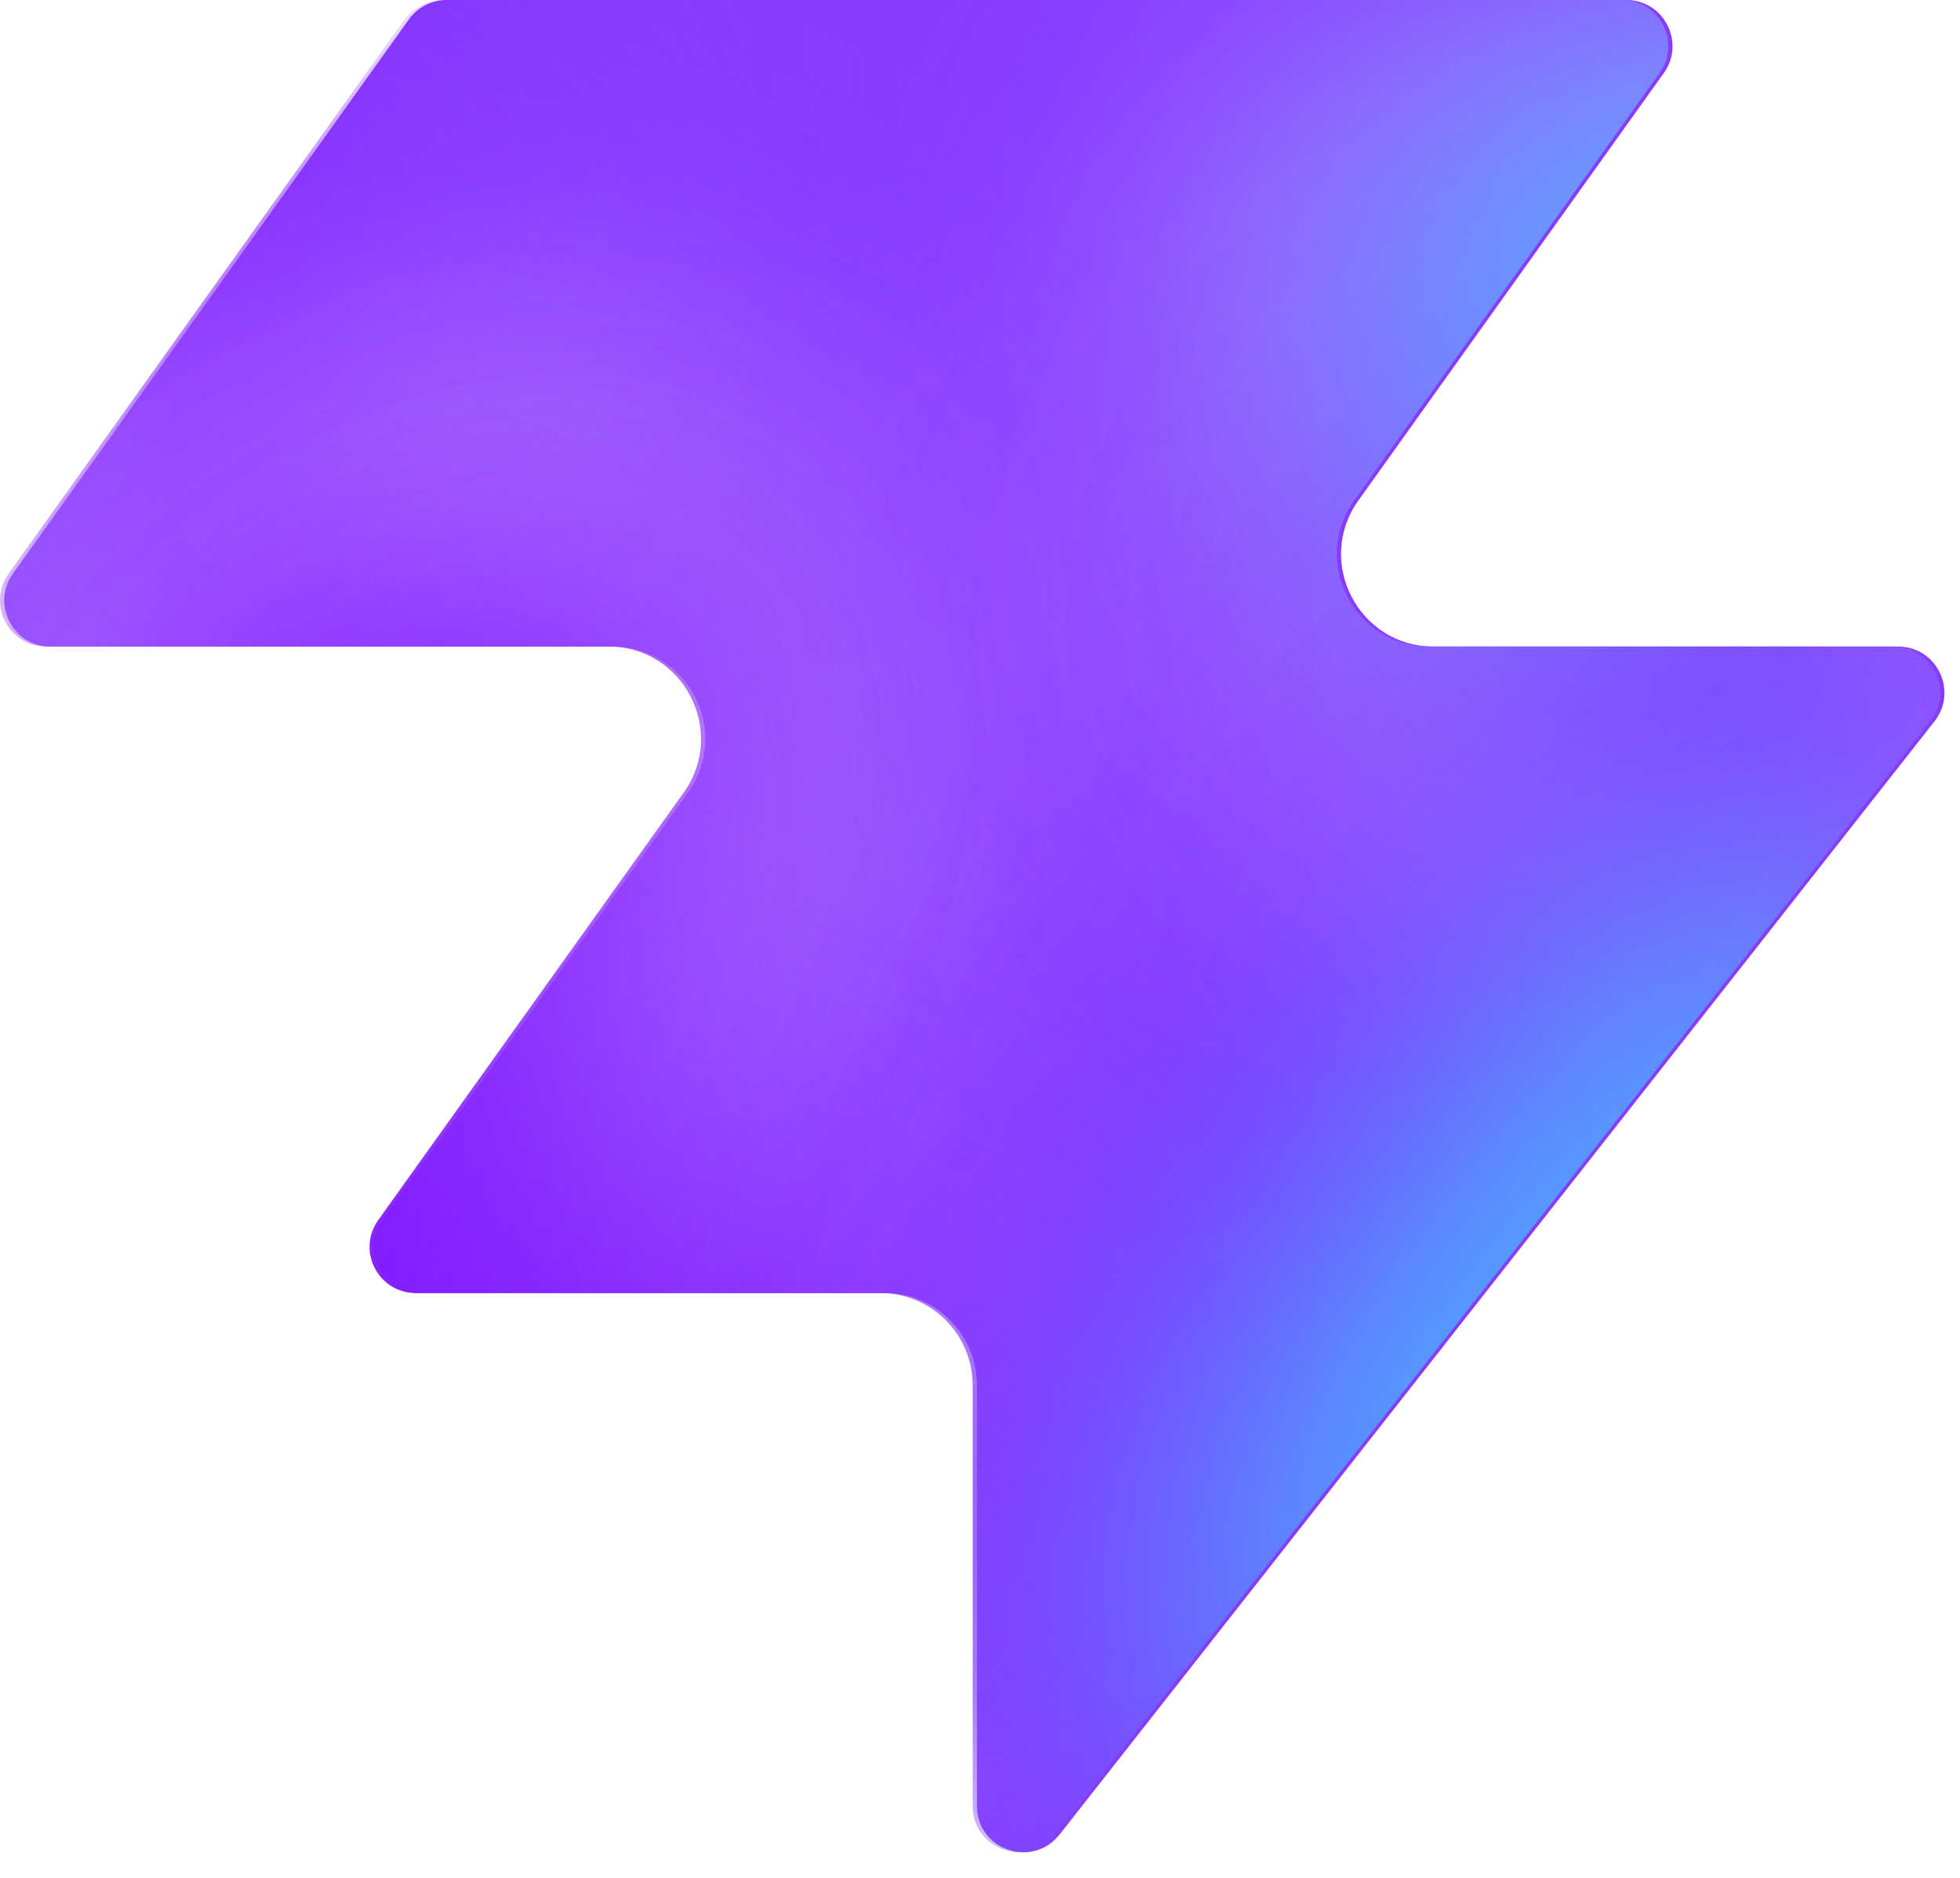
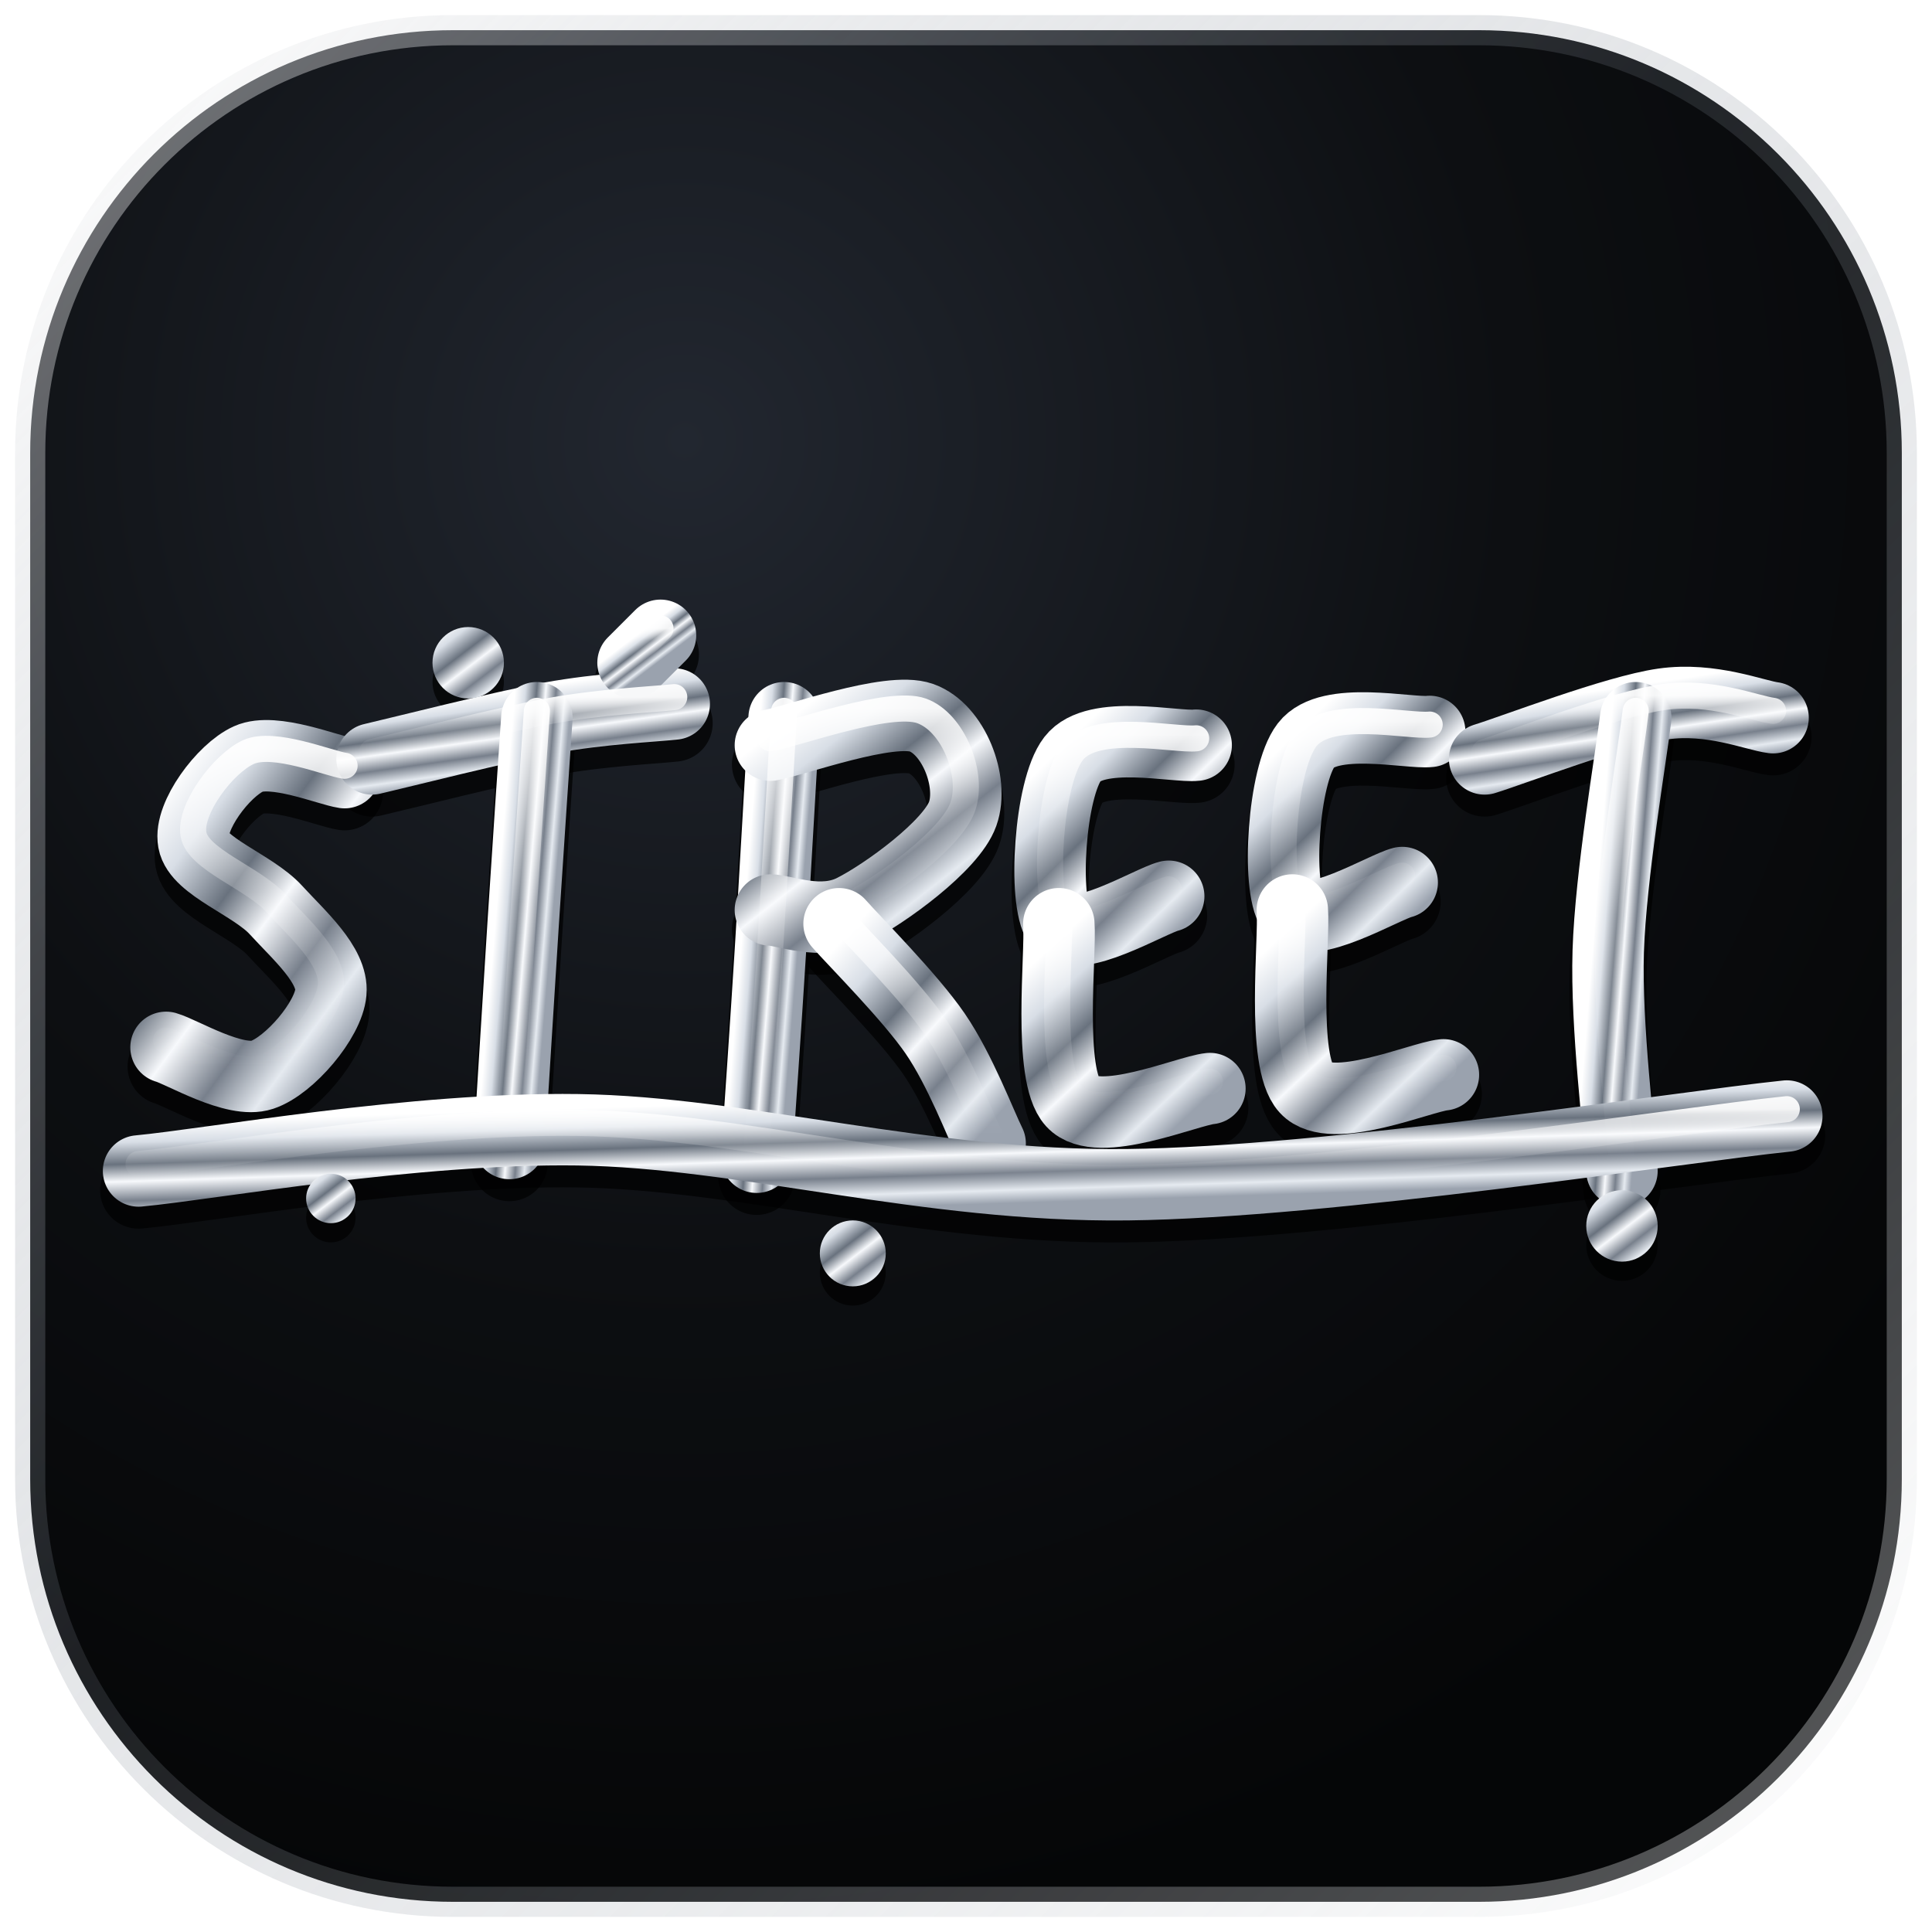
- <svg xmlns="http://www.w3.org/2000/svg" width="48" height="46" fill="none" viewBox="0 0 48 46">
-   <path fill="#863bff" d="M25.946 44.938c-.664.845-2.021.375-2.021-.698V33.937a2.26 2.26 0 0 0-2.262-2.262H10.287c-.92 0-1.456-1.04-.92-1.788l7.48-10.471c1.07-1.497 0-3.578-1.842-3.578H1.237c-.92 0-1.456-1.04-.92-1.788L10.013.474c.214-.297.556-.474.92-.474h28.894c.92 0 1.456 1.04.92 1.788l-7.48 10.471c-1.07 1.498 0 3.579 1.842 3.579h11.377c.943 0 1.473 1.088.89 1.83L25.947 44.94z" style="fill:#863bff;fill:color(display-p3 .525 .23 1);fill-opacity:1" />
-   <mask id="a" width="48" height="46" x="0" y="0" maskUnits="userSpaceOnUse" style="mask-type:alpha">
-     <path fill="#000" d="M25.842 44.938c-.664.844-2.021.375-2.021-.698V33.937a2.26 2.26 0 0 0-2.262-2.262H10.183c-.92 0-1.456-1.04-.92-1.788l7.48-10.471c1.07-1.498 0-3.579-1.842-3.579H1.133c-.92 0-1.456-1.04-.92-1.787L9.91.473c.214-.297.556-.474.92-.474h28.894c.92 0 1.456 1.04.92 1.788l-7.48 10.471c-1.07 1.498 0 3.578 1.842 3.578h11.377c.943 0 1.473 1.088.89 1.832L25.843 44.94z" style="fill:#000;fill-opacity:1" />
-   </mask>
-   <g mask="url(#a)">
-     <g filter="url(#b)">
-       <ellipse cx="5.508" cy="14.704" fill="#ede6ff" rx="5.508" ry="14.704" style="fill:#ede6ff;fill:color(display-p3 .927 .903 1);fill-opacity:1" transform="matrix(.00324 1 1 -.00324 -4.47 31.516)" />
+ <svg xmlns="http://www.w3.org/2000/svg" viewBox="0 0 128 128" width="128" height="128" role="img" aria-label="STREET">
+   <defs>
+     <radialGradient id="bg-sheen" cx="35%" cy="22%" r="80%">
+       <stop offset="0%" stop-color="#222730" />
+       <stop offset="55%" stop-color="#0d0f12" />
+       <stop offset="100%" stop-color="#050607" />
+     </radialGradient>
+     <linearGradient id="chrome-rim" x1="0%" y1="0%" x2="100%" y2="100%">
+       <stop offset="0%" stop-color="#ffffff" stop-opacity="0.45" />
+       <stop offset="45%" stop-color="#7c8591" stop-opacity="0.2" />
+       <stop offset="100%" stop-color="#ffffff" stop-opacity="0.35" />
+     </linearGradient>
+     <linearGradient id="chrome-metal" x1="12%" y1="0%" x2="88%" y2="100%">
+       <stop offset="0%" stop-color="#ffffff" />
+       <stop offset="18%" stop-color="#d8dee6" />
+       <stop offset="38%" stop-color="#69727e" />
+       <stop offset="54%" stop-color="#f7f9fc" />
+       <stop offset="72%" stop-color="#78808c" />
+       <stop offset="88%" stop-color="#e5eaf0" />
+       <stop offset="100%" stop-color="#9aa2ae" />
+     </linearGradient>
+     <linearGradient id="chrome-shine" x1="0%" y1="0%" x2="0%" y2="100%">
+       <stop offset="0%" stop-color="#ffffff" stop-opacity="0.92" />
+       <stop offset="45%" stop-color="#ffffff" stop-opacity="0.2" />
+       <stop offset="100%" stop-color="#ffffff" stop-opacity="0" />
+     </linearGradient>
+     <g id="street-strokes">
+       <path d="M13 9 C11.83 8.83 7.83 7.17 6 8 C4.17 8.83 1.67 12.17 2 14 C2.33 15.83 6.33 17.17 8 19 C9.67 20.83 12.17 23 12 25 C11.83 27 9 30.33 7 31 C5 31.67 1.17 29.33 0 29" />
+       <path d="M15 8 C17.17 7.5 24.33 5.67 28 5 C31.67 4.33 35.5 4.17 37 4" />
+       <path d="M27 5 C26.83 7.5 26.33 14.83 26 20 C25.67 25.17 25.17 33.33 25 36" />
+       <path d="M45 5 C44.83 7.83 44.33 16.67 44 22 C43.67 27.33 43.17 34.5 43 37" />
+       <path d="M44 7 C45.83 6.67 52.67 4.17 55 5 C57.33 5.83 58.83 9.67 58 12 C57.17 14.33 52.33 17.83 50 19 C47.67 20.17 45 19 44 19" />
+       <path d="M49 20 C50.17 21.33 54.17 25.33 56 28 C57.83 30.67 59.33 34.67 60 36" />
+       <path d="M75 7 C73.5 7.17 67.67 5.83 66 8 C64.33 10.17 63.83 18.33 65 20 C66.17 21.67 71.67 18.33 73 18" />
+       <path d="M65 20 C65.17 22.17 64.17 31 66 33 C67.83 35 74.33 32.17 76 32" />
+       <path d="M92 6 C90.5 6.17 84.67 4.83 83 7 C81.33 9.17 80.83 17.33 82 19 C83.17 20.67 88.67 17.33 90 17" />
+       <path d="M82 19 C82.17 21.17 81.17 30 83 32 C84.83 34 91.33 31.17 93 31" />
+       <path d="M96 8 C98.17 7.33 105.5 4.5 109 4 C112.5 3.5 115.67 4.83 117 5" />
+       <path d="M107 5 C106.67 7.83 105.17 16.5 105 22 C104.83 27.5 105.83 35.33 106 38" />
+       <path d="M-2 38 C3.33 37.5 18 34.83 30 35 C42 35.17 55.33 39.17 70 39 C84.67 38.83 110 34.83 118 34" />
+       <path d="M34 1 L36 -1" />
    </g>
-     <g filter="url(#c)">
-       <ellipse cx="10.399" cy="29.851" fill="#ede6ff" rx="10.399" ry="29.851" style="fill:#ede6ff;fill:color(display-p3 .927 .903 1);fill-opacity:1" transform="matrix(.00324 1 1 -.00324 -39.328 7.883)" />
+     <g id="street-dots">
+       <circle cx="22" cy="1" r="2.6" />
+       <circle cx="50" cy="44" r="2.4" />
+       <circle cx="106" cy="42" r="2.6" />
+       <circle cx="12" cy="40" r="1.8" />
    </g>
-     <g filter="url(#d)">
-       <ellipse cx="5.508" cy="30.487" fill="#7e14ff" rx="5.508" ry="30.487" style="fill:#7e14ff;fill:color(display-p3 .492 .077 1);fill-opacity:1" transform="rotate(89.814 -25.913 -14.639)scale(1 -1)" />
+   </defs>
+   <rect x="2" y="2" width="124" height="124" rx="28" fill="url(#bg-sheen)" stroke="url(#chrome-rim)" stroke-width="2" />
+   <g transform="translate(11 43) scale(0.91)" fill="none" stroke-linecap="round" stroke-linejoin="round">
+     <g transform="translate(0 1.4)" stroke="#000000" stroke-opacity="0.7" stroke-width="5.6">
+       <use href="#street-strokes" />
    </g>
-     <g filter="url(#e)">
-       <ellipse cx="5.508" cy="30.599" fill="#7e14ff" rx="5.508" ry="30.599" style="fill:#7e14ff;fill:color(display-p3 .492 .077 1);fill-opacity:1" transform="rotate(89.814 -32.644 -3.334)scale(1 -1)" />
+     <g transform="translate(0 1.4)" fill="#000000" fill-opacity="0.7">
+       <use href="#street-dots" />
    </g>
-     <g filter="url(#f)">
-       <ellipse cx="5.508" cy="30.599" fill="#7e14ff" rx="5.508" ry="30.599" style="fill:#7e14ff;fill:color(display-p3 .492 .077 1);fill-opacity:1" transform="matrix(.00324 1 1 -.00324 -34.34 30.47)" />
+     <g stroke="url(#chrome-metal)" stroke-width="5.2">
+       <use href="#street-strokes" />
    </g>
-     <g filter="url(#g)">
-       <ellipse cx="14.072" cy="22.078" fill="#ede6ff" rx="14.072" ry="22.078" style="fill:#ede6ff;fill:color(display-p3 .927 .903 1);fill-opacity:1" transform="rotate(93.35 24.506 48.493)scale(-1 1)" />
+     <g fill="url(#chrome-metal)">
+       <use href="#street-dots" />
    </g>
-     <g filter="url(#h)">
-       <ellipse cx="3.47" cy="21.501" fill="#7e14ff" rx="3.47" ry="21.501" style="fill:#7e14ff;fill:color(display-p3 .492 .077 1);fill-opacity:1" transform="rotate(89.009 28.708 47.59)scale(-1 1)" />
-     </g>
-     <g filter="url(#i)">
-       <ellipse cx="3.47" cy="21.501" fill="#7e14ff" rx="3.47" ry="21.501" style="fill:#7e14ff;fill:color(display-p3 .492 .077 1);fill-opacity:1" transform="rotate(89.009 28.708 47.59)scale(-1 1)" />
-     </g>
-     <g filter="url(#j)">
-       <ellipse cx=".387" cy="8.972" fill="#7e14ff" rx="4.407" ry="29.108" style="fill:#7e14ff;fill:color(display-p3 .492 .077 1);fill-opacity:1" transform="rotate(39.51 .387 8.972)" />
-     </g>
-     <g filter="url(#k)">
-       <ellipse cx="47.523" cy="-6.092" fill="#7e14ff" rx="4.407" ry="29.108" style="fill:#7e14ff;fill:color(display-p3 .492 .077 1);fill-opacity:1" transform="rotate(37.892 47.523 -6.092)" />
-     </g>
-     <g filter="url(#l)">
-       <ellipse cx="41.412" cy="6.333" fill="#47bfff" rx="5.971" ry="9.665" style="fill:#47bfff;fill:color(display-p3 .28 .748 1);fill-opacity:1" transform="rotate(37.892 41.412 6.333)" />
-     </g>
-     <g filter="url(#m)">
-       <ellipse cx="-1.879" cy="38.332" fill="#7e14ff" rx="4.407" ry="29.108" style="fill:#7e14ff;fill:color(display-p3 .492 .077 1);fill-opacity:1" transform="rotate(37.892 -1.88 38.332)" />
-     </g>
-     <g filter="url(#n)">
-       <ellipse cx="-1.879" cy="38.332" fill="#7e14ff" rx="4.407" ry="29.108" style="fill:#7e14ff;fill:color(display-p3 .492 .077 1);fill-opacity:1" transform="rotate(37.892 -1.88 38.332)" />
-     </g>
-     <g filter="url(#o)">
-       <ellipse cx="35.651" cy="29.907" fill="#7e14ff" rx="4.407" ry="29.108" style="fill:#7e14ff;fill:color(display-p3 .492 .077 1);fill-opacity:1" transform="rotate(37.892 35.651 29.907)" />
-     </g>
-     <g filter="url(#p)">
-       <ellipse cx="38.418" cy="32.4" fill="#47bfff" rx="5.971" ry="15.297" style="fill:#47bfff;fill:color(display-p3 .28 .748 1);fill-opacity:1" transform="rotate(37.892 38.418 32.4)" />
+     <g transform="translate(0 -0.5)" stroke="url(#chrome-shine)" stroke-width="1.9">
+       <use href="#street-strokes" />
    </g>
  </g>
-   <defs>
-     <filter id="b" width="60.045" height="41.654" x="-19.77" y="16.149" color-interpolation-filters="sRGB" filterUnits="userSpaceOnUse">
-       <feFlood flood-opacity="0" result="BackgroundImageFix" />
-       <feBlend in="SourceGraphic" in2="BackgroundImageFix" result="shape" />
-       <feGaussianBlur result="effect1_foregroundBlur_2002_17158" stdDeviation="7.659" />
-     </filter>
-     <filter id="c" width="90.34" height="51.437" x="-54.613" y="-7.533" color-interpolation-filters="sRGB" filterUnits="userSpaceOnUse">
-       <feFlood flood-opacity="0" result="BackgroundImageFix" />
-       <feBlend in="SourceGraphic" in2="BackgroundImageFix" result="shape" />
-       <feGaussianBlur result="effect1_foregroundBlur_2002_17158" stdDeviation="7.659" />
-     </filter>
-     <filter id="d" width="79.355" height="29.4" x="-49.64" y="2.03" color-interpolation-filters="sRGB" filterUnits="userSpaceOnUse">
-       <feFlood flood-opacity="0" result="BackgroundImageFix" />
-       <feBlend in="SourceGraphic" in2="BackgroundImageFix" result="shape" />
-       <feGaussianBlur result="effect1_foregroundBlur_2002_17158" stdDeviation="4.596" />
-     </filter>
-     <filter id="e" width="79.579" height="29.4" x="-45.045" y="20.029" color-interpolation-filters="sRGB" filterUnits="userSpaceOnUse">
-       <feFlood flood-opacity="0" result="BackgroundImageFix" />
-       <feBlend in="SourceGraphic" in2="BackgroundImageFix" result="shape" />
-       <feGaussianBlur result="effect1_foregroundBlur_2002_17158" stdDeviation="4.596" />
-     </filter>
-     <filter id="f" width="79.579" height="29.4" x="-43.513" y="21.178" color-interpolation-filters="sRGB" filterUnits="userSpaceOnUse">
-       <feFlood flood-opacity="0" result="BackgroundImageFix" />
-       <feBlend in="SourceGraphic" in2="BackgroundImageFix" result="shape" />
-       <feGaussianBlur result="effect1_foregroundBlur_2002_17158" stdDeviation="4.596" />
-     </filter>
-     <filter id="g" width="74.749" height="58.852" x="15.756" y="-17.901" color-interpolation-filters="sRGB" filterUnits="userSpaceOnUse">
-       <feFlood flood-opacity="0" result="BackgroundImageFix" />
-       <feBlend in="SourceGraphic" in2="BackgroundImageFix" result="shape" />
-       <feGaussianBlur result="effect1_foregroundBlur_2002_17158" stdDeviation="7.659" />
-     </filter>
-     <filter id="h" width="61.377" height="25.362" x="23.548" y="2.284" color-interpolation-filters="sRGB" filterUnits="userSpaceOnUse">
-       <feFlood flood-opacity="0" result="BackgroundImageFix" />
-       <feBlend in="SourceGraphic" in2="BackgroundImageFix" result="shape" />
-       <feGaussianBlur result="effect1_foregroundBlur_2002_17158" stdDeviation="4.596" />
-     </filter>
-     <filter id="i" width="61.377" height="25.362" x="23.548" y="2.284" color-interpolation-filters="sRGB" filterUnits="userSpaceOnUse">
-       <feFlood flood-opacity="0" result="BackgroundImageFix" />
-       <feBlend in="SourceGraphic" in2="BackgroundImageFix" result="shape" />
-       <feGaussianBlur result="effect1_foregroundBlur_2002_17158" stdDeviation="4.596" />
-     </filter>
-     <filter id="j" width="56.045" height="63.649" x="-27.636" y="-22.853" color-interpolation-filters="sRGB" filterUnits="userSpaceOnUse">
-       <feFlood flood-opacity="0" result="BackgroundImageFix" />
-       <feBlend in="SourceGraphic" in2="BackgroundImageFix" result="shape" />
-       <feGaussianBlur result="effect1_foregroundBlur_2002_17158" stdDeviation="4.596" />
-     </filter>
-     <filter id="k" width="54.814" height="64.646" x="20.116" y="-38.415" color-interpolation-filters="sRGB" filterUnits="userSpaceOnUse">
-       <feFlood flood-opacity="0" result="BackgroundImageFix" />
-       <feBlend in="SourceGraphic" in2="BackgroundImageFix" result="shape" />
-       <feGaussianBlur result="effect1_foregroundBlur_2002_17158" stdDeviation="4.596" />
-     </filter>
-     <filter id="l" width="33.541" height="35.313" x="24.641" y="-11.323" color-interpolation-filters="sRGB" filterUnits="userSpaceOnUse">
-       <feFlood flood-opacity="0" result="BackgroundImageFix" />
-       <feBlend in="SourceGraphic" in2="BackgroundImageFix" result="shape" />
-       <feGaussianBlur result="effect1_foregroundBlur_2002_17158" stdDeviation="4.596" />
-     </filter>
-     <filter id="m" width="54.814" height="64.646" x="-29.286" y="6.009" color-interpolation-filters="sRGB" filterUnits="userSpaceOnUse">
-       <feFlood flood-opacity="0" result="BackgroundImageFix" />
-       <feBlend in="SourceGraphic" in2="BackgroundImageFix" result="shape" />
-       <feGaussianBlur result="effect1_foregroundBlur_2002_17158" stdDeviation="4.596" />
-     </filter>
-     <filter id="n" width="54.814" height="64.646" x="-29.286" y="6.009" color-interpolation-filters="sRGB" filterUnits="userSpaceOnUse">
-       <feFlood flood-opacity="0" result="BackgroundImageFix" />
-       <feBlend in="SourceGraphic" in2="BackgroundImageFix" result="shape" />
-       <feGaussianBlur result="effect1_foregroundBlur_2002_17158" stdDeviation="4.596" />
-     </filter>
-     <filter id="o" width="54.814" height="64.646" x="8.244" y="-2.416" color-interpolation-filters="sRGB" filterUnits="userSpaceOnUse">
-       <feFlood flood-opacity="0" result="BackgroundImageFix" />
-       <feBlend in="SourceGraphic" in2="BackgroundImageFix" result="shape" />
-       <feGaussianBlur result="effect1_foregroundBlur_2002_17158" stdDeviation="4.596" />
-     </filter>
-     <filter id="p" width="39.409" height="43.623" x="18.713" y="10.588" color-interpolation-filters="sRGB" filterUnits="userSpaceOnUse">
-       <feFlood flood-opacity="0" result="BackgroundImageFix" />
-       <feBlend in="SourceGraphic" in2="BackgroundImageFix" result="shape" />
-       <feGaussianBlur result="effect1_foregroundBlur_2002_17158" stdDeviation="4.596" />
-     </filter>
-   </defs>
</svg>
